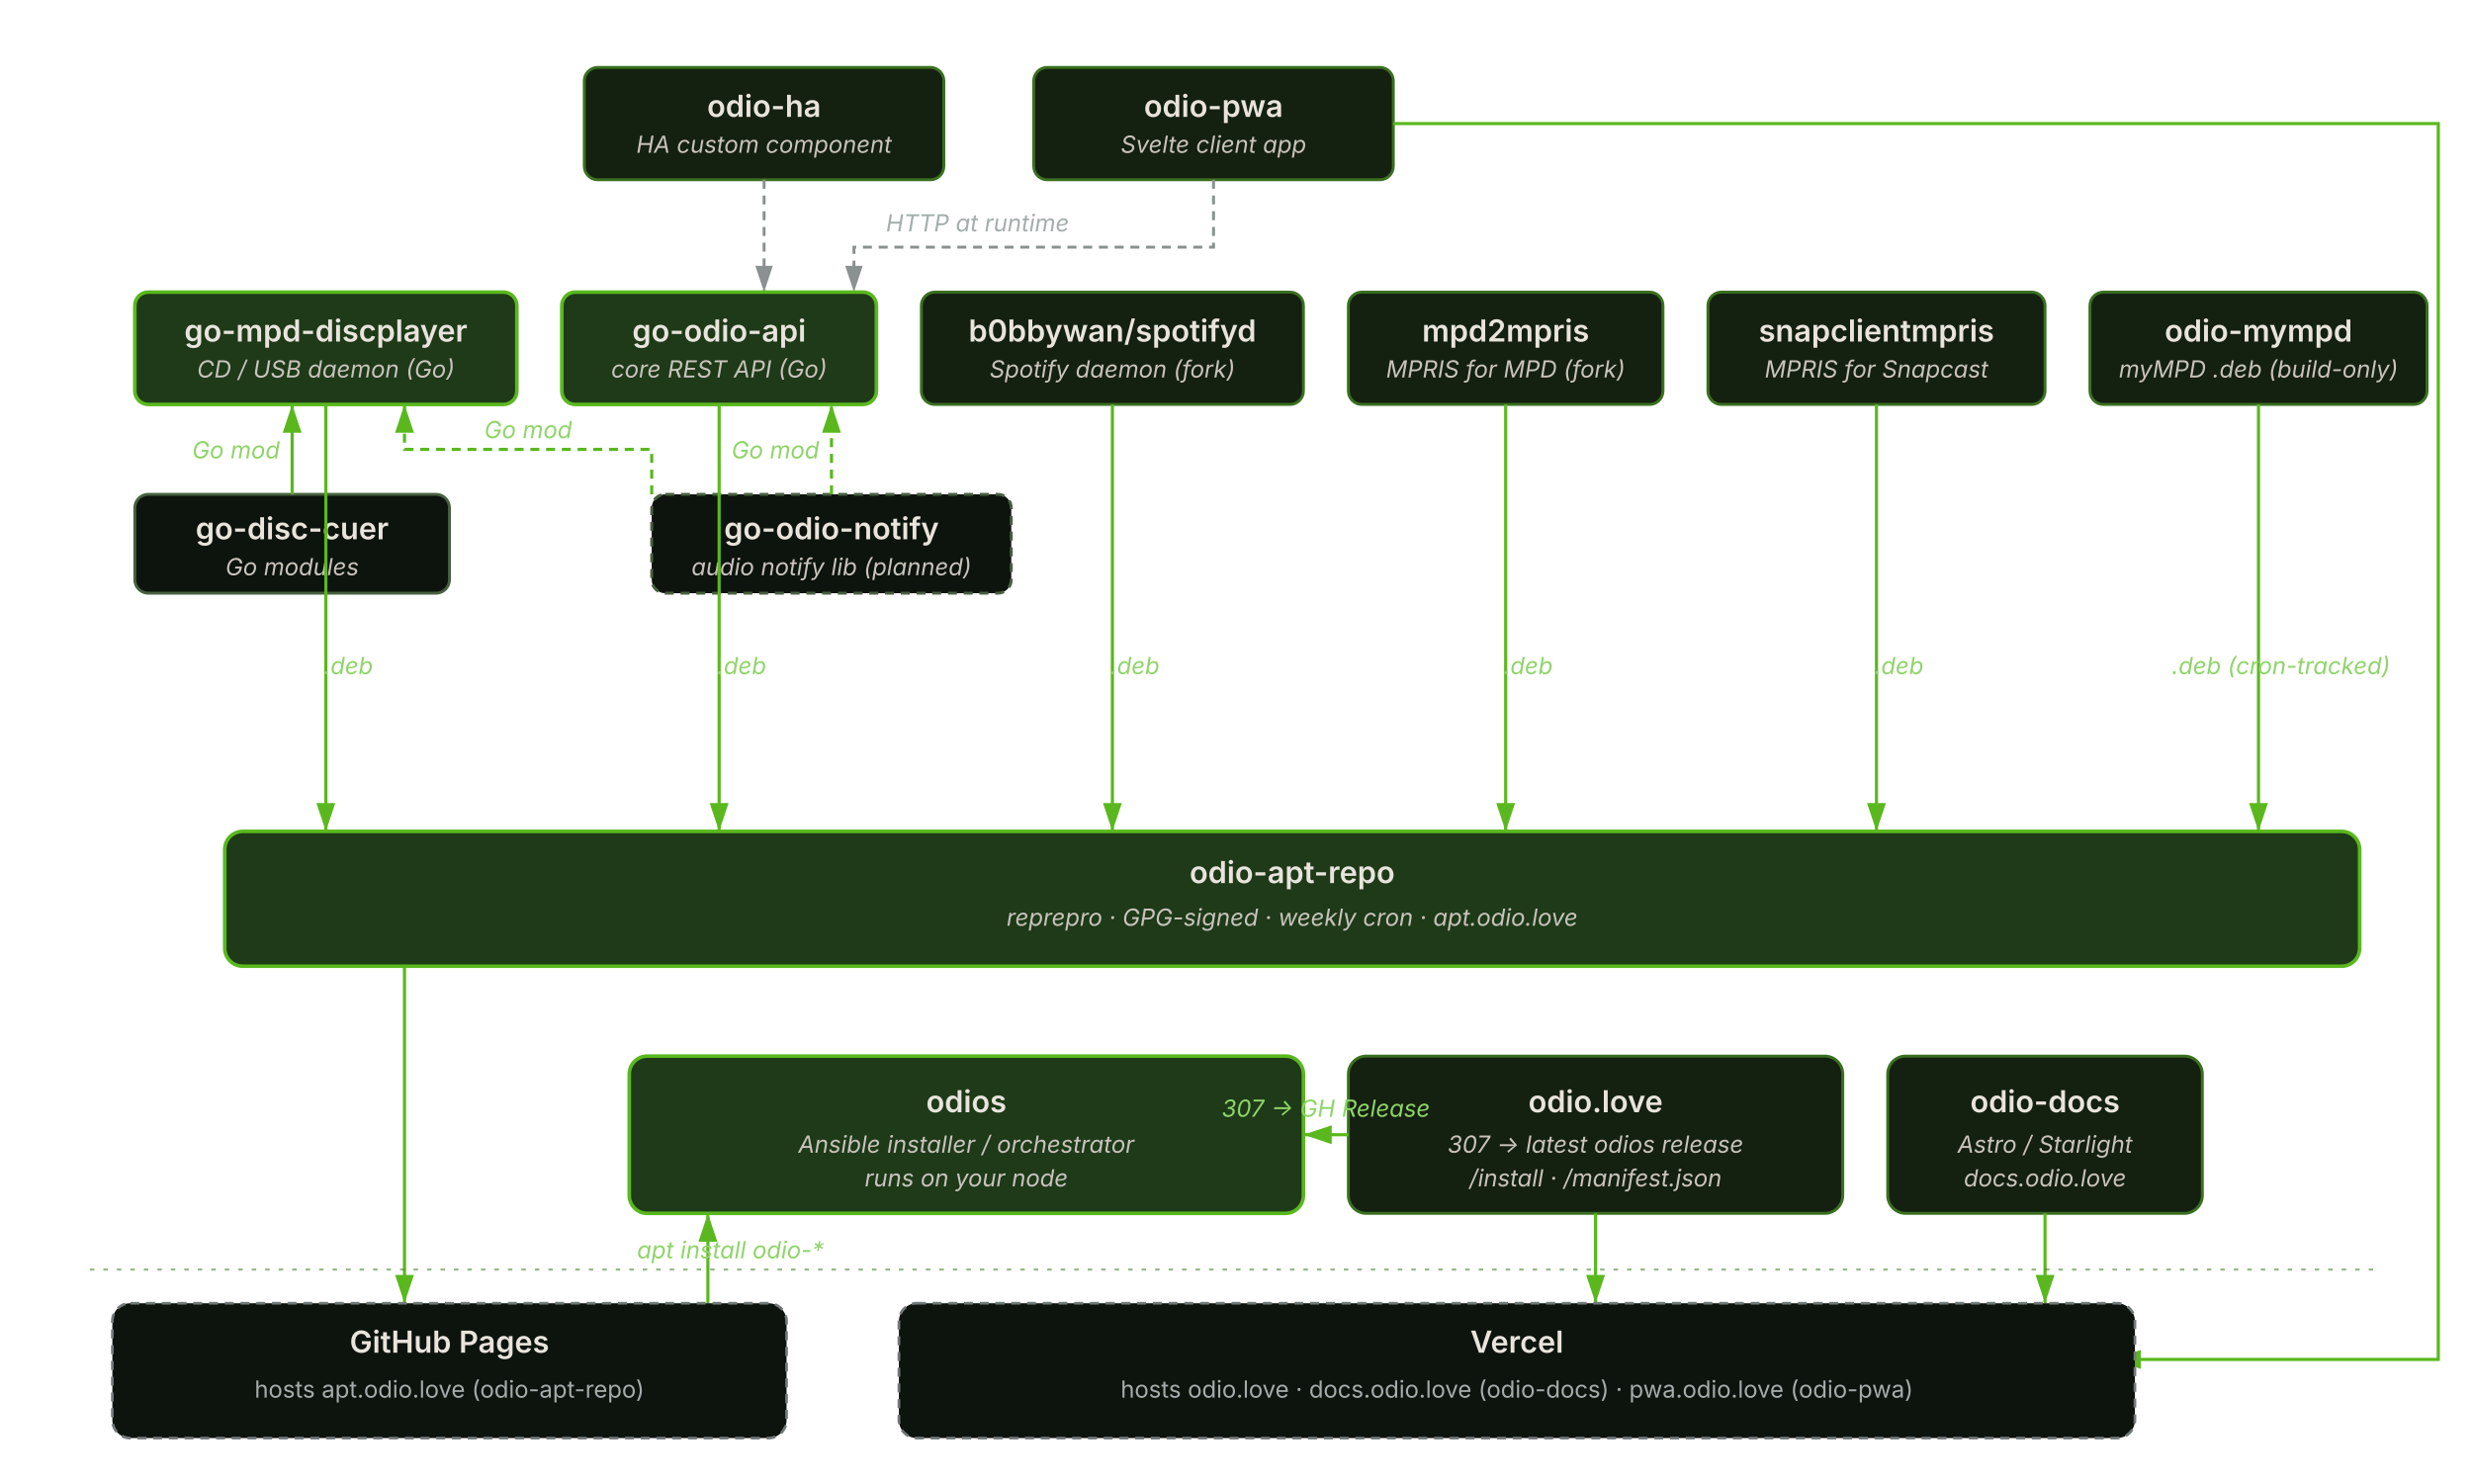
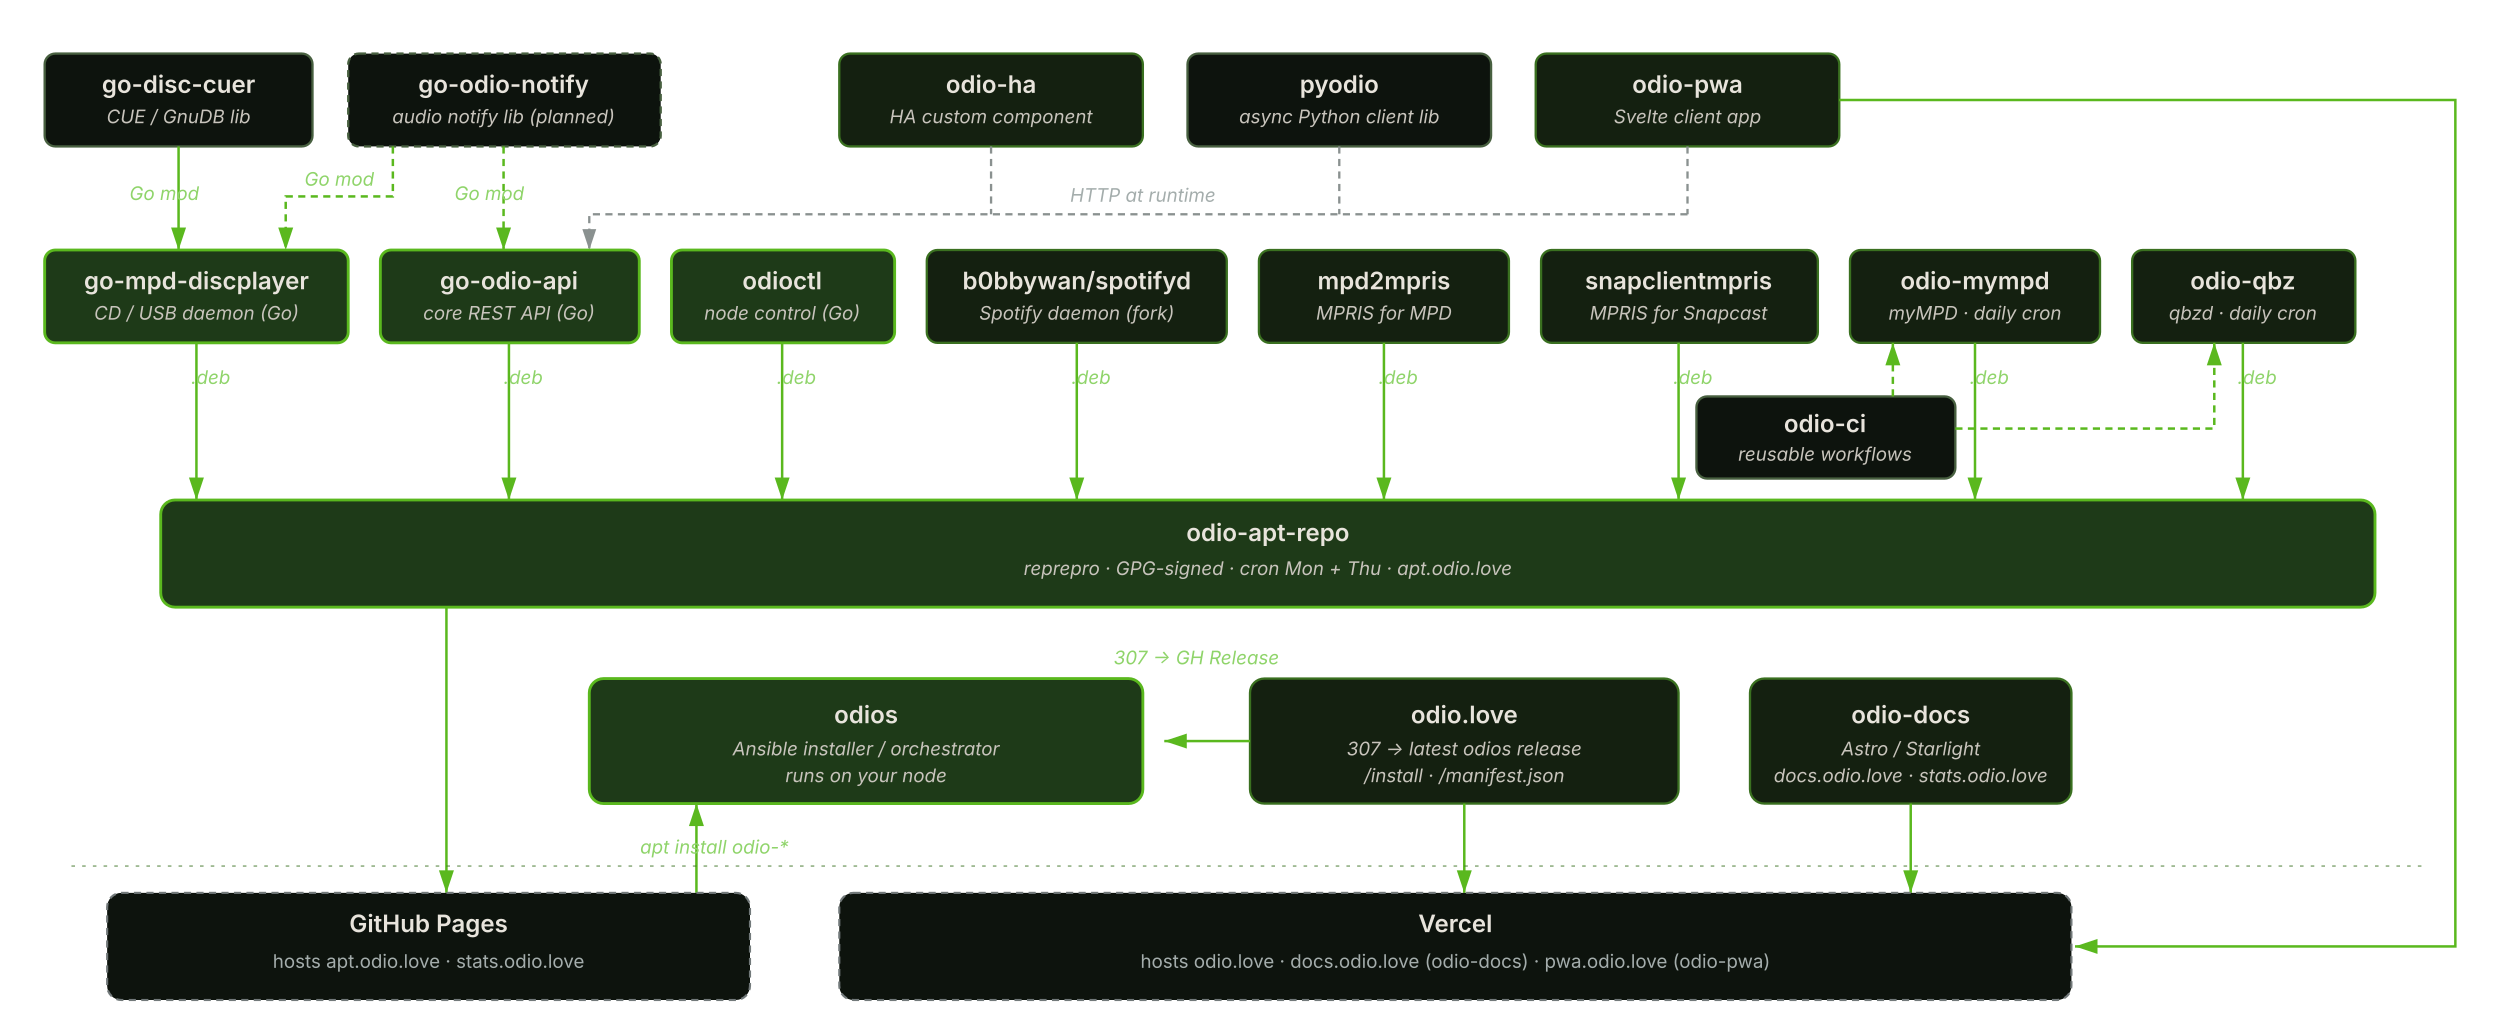
- <svg xmlns="http://www.w3.org/2000/svg" width="1100" height="660" viewBox="0 0 1100 660" font-family="system-ui, -apple-system, sans-serif" role="img" aria-label="odio repo graph: clients at top (odio-ha, odio-pwa), server daemons, shared Go modules (go-disc-cuer, go-odio-notify), odio-apt-repo distribution hub, then odios alongside odio.love and odio-docs, plus a hosting row with GitHub Pages and Vercel; deploy arrows go down to each platform, and the apt install fetch goes back up from GitHub Pages to odios.">
+ <svg xmlns="http://www.w3.org/2000/svg" width="1400" height="580" viewBox="0 0 1400 580" font-family="system-ui, -apple-system, sans-serif" role="img" aria-label="odio repo graph: clients and shared libraries at top (odio-ha, pyodio, odio-pwa, go-disc-cuer, go-odio-notify), a row of eight repos shipping .deb, odio-ci feeding the packaging repos, the odio-apt-repo distribution hub, then odios alongside odio.love and odio-docs, plus a hosting row with GitHub Pages and Vercel; deploy arrows go down to each platform, and the apt install fetch goes back up from GitHub Pages to odios.">
  <defs>
    <marker id="arrow" markerWidth="10" markerHeight="10" refX="9" refY="3" orient="auto">
      <path d="M0,0 L0,6 L9,3 z" fill="#5ab81e" />
    </marker>
    <marker id="arrow-runtime" markerWidth="10" markerHeight="10" refX="9" refY="3" orient="auto">
      <path d="M0,0 L0,6 L9,3 z" fill="#8a9190" />
    </marker>
    <style>
      .repo { fill: #142010; stroke: #3a7020; stroke-width: 1.3; }
      .repo-accent { fill: #1e3a18; stroke: #5ab81e; stroke-width: 1.6; }
      .repo-lib { fill: #0d130d; stroke: #486040; stroke-width: 1.3; }
      .repo-planned { fill: #0d130d; stroke: #486040; stroke-width: 1.3; stroke-dasharray: 4,3; }
      .repo-host { fill: #0d130d; stroke: #72797a; stroke-width: 1.2; stroke-dasharray: 4,3; }
      .name { fill: #e8e4dc; font-size: 13.5px; font-weight: 600; text-anchor: middle; }
      .tag { fill: #c8c4bc; font-size: 10.5px; text-anchor: middle; font-style: italic; }
      .host-tag { fill: #a4adac; font-size: 10.5px; text-anchor: middle; }
      .edge-label { fill: #8fd46a; font-size: 10.5px; font-style: italic; text-anchor: middle; }
      .edge-label-runtime { fill: #a4adac; font-size: 10.5px; font-style: italic; text-anchor: middle; }
      .edge { stroke: #5ab81e; stroke-width: 1.4; fill: none; }
      .edge-planned { stroke: #5ab81e; stroke-width: 1.4; fill: none; stroke-dasharray: 4,3; }
      .edge-runtime { stroke: #8a9190; stroke-width: 1.3; fill: none; stroke-dasharray: 4,3; }
      .divider { stroke: #3a7020; stroke-width: 1; fill: none; stroke-dasharray: 2,4; opacity: 0.5; }
    </style>
  </defs>
-   <rect x="260" y="30" width="160" height="50" rx="6" class="repo" />
-   <text x="340" y="52" class="name">odio-ha</text>
-   <text x="340" y="68" class="tag">HA custom component</text>
-   <rect x="460" y="30" width="160" height="50" rx="6" class="repo" />
-   <text x="540" y="52" class="name">odio-pwa</text>
-   <text x="540" y="68" class="tag">Svelte client app</text>
-   <path d="M 340 80 L 340 130" class="edge-runtime" marker-end="url(#arrow-runtime)" />
-   <path d="M 540 80 L 540 110 L 380 110 L 380 130" class="edge-runtime" marker-end="url(#arrow-runtime)" />
-   <text x="435" y="103" class="edge-label-runtime">HTTP at runtime</text>
-   <rect x="60" y="130" width="170" height="50" rx="6" class="repo-accent" />
-   <text x="145" y="152" class="name">go-mpd-discplayer</text>
-   <text x="145" y="168" class="tag">CD / USB daemon (Go)</text>
-   <rect x="250" y="130" width="140" height="50" rx="6" class="repo-accent" />
-   <text x="320" y="152" class="name">go-odio-api</text>
-   <text x="320" y="168" class="tag">core REST API (Go)</text>
-   <rect x="410" y="130" width="170" height="50" rx="6" class="repo" />
-   <text x="495" y="152" class="name">b0bbywan/spotifyd</text>
-   <text x="495" y="168" class="tag">Spotify daemon (fork)</text>
-   <rect x="600" y="130" width="140" height="50" rx="6" class="repo" />
-   <text x="670" y="152" class="name">mpd2mpris</text>
-   <text x="670" y="168" class="tag">MPRIS for MPD (fork)</text>
-   <rect x="760" y="130" width="150" height="50" rx="6" class="repo" />
-   <text x="835" y="152" class="name">snapclientmpris</text>
-   <text x="835" y="168" class="tag">MPRIS for Snapcast</text>
-   <rect x="930" y="130" width="150" height="50" rx="6" class="repo" />
-   <text x="1005" y="152" class="name">odio-mympd</text>
-   <text x="1005" y="168" class="tag">myMPD .deb (build-only)</text>
-   <rect x="60" y="220" width="140" height="44" rx="6" class="repo-lib" />
-   <text x="130" y="240" class="name">go-disc-cuer</text>
-   <text x="130" y="256" class="tag">Go modules</text>
-   <rect x="290" y="220" width="160" height="44" rx="6" class="repo-planned" />
-   <text x="370" y="240" class="name">go-odio-notify</text>
-   <text x="370" y="256" class="tag">audio notify lib (planned)</text>
-   <path d="M 130 220 L 130 180" class="edge" marker-end="url(#arrow)" />
-   <text x="105" y="204" class="edge-label" text-anchor="end">Go mod</text>
-   <path d="M 370 220 L 370 180" class="edge-planned" marker-end="url(#arrow)" />
-   <text x="345" y="204" class="edge-label" text-anchor="end">Go mod</text>
-   <path d="M 290 220 L 290 200 L 180 200 L 180 180" class="edge-planned" marker-end="url(#arrow)" />
-   <text x="235" y="195" class="edge-label">Go mod</text>
-   <path d="M 145 180 L 145 370" class="edge" marker-end="url(#arrow)" />
-   <text x="155" y="300" class="edge-label" text-anchor="start">.deb</text>
-   <path d="M 320 180 L 320 370" class="edge" marker-end="url(#arrow)" />
-   <text x="330" y="300" class="edge-label" text-anchor="start">.deb</text>
-   <path d="M 495 180 L 495 370" class="edge" marker-end="url(#arrow)" />
-   <text x="505" y="300" class="edge-label" text-anchor="start">.deb</text>
-   <path d="M 670 180 L 670 370" class="edge" marker-end="url(#arrow)" />
-   <text x="680" y="300" class="edge-label" text-anchor="start">.deb</text>
-   <path d="M 835 180 L 835 370" class="edge" marker-end="url(#arrow)" />
-   <text x="845" y="300" class="edge-label" text-anchor="start">.deb</text>
-   <path d="M 1005 180 L 1005 370" class="edge" marker-end="url(#arrow)" />
-   <text x="1015" y="300" class="edge-label" text-anchor="start">.deb (cron-tracked)</text>
-   <rect x="100" y="370" width="950" height="60" rx="8" class="repo-accent" />
-   <text x="575" y="393" class="name">odio-apt-repo</text>
-   <text x="575" y="412" class="tag">reprepro · GPG-signed · weekly cron · apt.odio.love</text>
-   <rect x="280" y="470" width="300" height="70" rx="8" class="repo-accent" />
-   <text x="430" y="495" class="name">odios</text>
-   <text x="430" y="513" class="tag">Ansible installer / orchestrator</text>
-   <text x="430" y="528" class="tag">runs on your node</text>
-   <rect x="600" y="470" width="220" height="70" rx="8" class="repo" />
-   <text x="710" y="495" class="name">odio.love</text>
-   <text x="710" y="513" class="tag">307 → latest odios release</text>
-   <text x="710" y="528" class="tag">/install · /manifest.json</text>
-   <rect x="840" y="470" width="140" height="70" rx="8" class="repo" />
-   <text x="910" y="495" class="name">odio-docs</text>
-   <text x="910" y="513" class="tag">Astro / Starlight</text>
-   <text x="910" y="528" class="tag">docs.odio.love</text>
-   <path d="M 600 505 L 580 505" class="edge" marker-end="url(#arrow)" />
-   <text x="590" y="497" class="edge-label">307 → GH Release</text>
-   <path d="M 180 430 L 180 580" class="edge" marker-end="url(#arrow)" />
-   <path d="M 315 580 L 315 540" class="edge" marker-end="url(#arrow)" />
-   <text x="325" y="560" class="edge-label" text-anchor="start">apt install odio-*</text>
-   <path d="M 710 540 L 710 580" class="edge" marker-end="url(#arrow)" />
-   <path d="M 910 540 L 910 580" class="edge" marker-end="url(#arrow)" />
-   <path d="M 620 55 L 1085 55 L 1085 605 L 940 605" class="edge" marker-end="url(#arrow)" />
-   <line x1="40" y1="565" x2="1060" y2="565" class="divider" />
-   <rect x="50" y="580" width="300" height="60" rx="8" class="repo-host" />
-   <text x="200" y="602" class="name">GitHub Pages</text>
-   <text x="200" y="622" class="host-tag">hosts apt.odio.love (odio-apt-repo)</text>
-   <rect x="400" y="580" width="550" height="60" rx="8" class="repo-host" />
-   <text x="675" y="602" class="name">Vercel</text>
-   <text x="675" y="622" class="host-tag">hosts odio.love · docs.odio.love (odio-docs) · pwa.odio.love (odio-pwa)</text>
+   <rect x="25" y="30" width="150" height="52" rx="6" class="repo-lib" />
+   <text x="100" y="52" class="name">go-disc-cuer</text>
+   <text x="100" y="69" class="tag">CUE / GnuDB lib</text>
+   <rect x="195" y="30" width="175" height="52" rx="6" class="repo-planned" />
+   <text x="282" y="52" class="name">go-odio-notify</text>
+   <text x="282" y="69" class="tag">audio notify lib (planned)</text>
+   <rect x="470" y="30" width="170" height="52" rx="6" class="repo" />
+   <text x="555" y="52" class="name">odio-ha</text>
+   <text x="555" y="69" class="tag">HA custom component</text>
+   <rect x="665" y="30" width="170" height="52" rx="6" class="repo-lib" />
+   <text x="750" y="52" class="name">pyodio</text>
+   <text x="750" y="69" class="tag">async Python client lib</text>
+   <rect x="860" y="30" width="170" height="52" rx="6" class="repo" />
+   <text x="945" y="52" class="name">odio-pwa</text>
+   <text x="945" y="69" class="tag">Svelte client app</text>
+   <path d="M 100 82 L 100 140" class="edge" marker-end="url(#arrow)" />
+   <text x="92" y="112" class="edge-label" text-anchor="end">Go mod</text>
+   <path d="M 282 82 L 282 140" class="edge-planned" marker-end="url(#arrow)" />
+   <text x="274" y="112" class="edge-label" text-anchor="end">Go mod</text>
+   <path d="M 220 82 L 220 110 L 160 110 L 160 140" class="edge-planned" marker-end="url(#arrow)" />
+   <text x="190" y="104" class="edge-label">Go mod</text>
+   <path d="M 555 82 L 555 120" class="edge-runtime" />
+   <path d="M 750 82 L 750 120" class="edge-runtime" />
+   <path d="M 945 82 L 945 120" class="edge-runtime" />
+   <path d="M 945 120 L 330 120 L 330 140" class="edge-runtime" marker-end="url(#arrow-runtime)" />
+   <text x="640" y="113" class="edge-label-runtime">HTTP at runtime</text>
+   <rect x="25" y="140" width="170" height="52" rx="6" class="repo-accent" />
+   <text x="110" y="162" class="name">go-mpd-discplayer</text>
+   <text x="110" y="179" class="tag">CD / USB daemon (Go)</text>
+   <rect x="213" y="140" width="145" height="52" rx="6" class="repo-accent" />
+   <text x="285" y="162" class="name">go-odio-api</text>
+   <text x="285" y="179" class="tag">core REST API (Go)</text>
+   <rect x="376" y="140" width="125" height="52" rx="6" class="repo-accent" />
+   <text x="438" y="162" class="name">odioctl</text>
+   <text x="438" y="179" class="tag">node control (Go)</text>
+   <rect x="519" y="140" width="168" height="52" rx="6" class="repo" />
+   <text x="603" y="162" class="name">b0bbywan/spotifyd</text>
+   <text x="603" y="179" class="tag">Spotify daemon (fork)</text>
+   <rect x="705" y="140" width="140" height="52" rx="6" class="repo" />
+   <text x="775" y="162" class="name">mpd2mpris</text>
+   <text x="775" y="179" class="tag">MPRIS for MPD</text>
+   <rect x="863" y="140" width="155" height="52" rx="6" class="repo" />
+   <text x="940" y="162" class="name">snapclientmpris</text>
+   <text x="940" y="179" class="tag">MPRIS for Snapcast</text>
+   <rect x="1036" y="140" width="140" height="52" rx="6" class="repo" />
+   <text x="1106" y="162" class="name">odio-mympd</text>
+   <text x="1106" y="179" class="tag">myMPD · daily cron</text>
+   <rect x="1194" y="140" width="125" height="52" rx="6" class="repo" />
+   <text x="1256" y="162" class="name">odio-qbz</text>
+   <text x="1256" y="179" class="tag">qbzd · daily cron</text>
+   <path d="M 110 192 L 110 280" class="edge" marker-end="url(#arrow)" />
+   <text x="118" y="215" class="edge-label" text-anchor="start">.deb</text>
+   <path d="M 285 192 L 285 280" class="edge" marker-end="url(#arrow)" />
+   <text x="293" y="215" class="edge-label" text-anchor="start">.deb</text>
+   <path d="M 438 192 L 438 280" class="edge" marker-end="url(#arrow)" />
+   <text x="446" y="215" class="edge-label" text-anchor="start">.deb</text>
+   <path d="M 603 192 L 603 280" class="edge" marker-end="url(#arrow)" />
+   <text x="611" y="215" class="edge-label" text-anchor="start">.deb</text>
+   <path d="M 775 192 L 775 280" class="edge" marker-end="url(#arrow)" />
+   <text x="783" y="215" class="edge-label" text-anchor="start">.deb</text>
+   <path d="M 940 192 L 940 280" class="edge" marker-end="url(#arrow)" />
+   <text x="948" y="215" class="edge-label" text-anchor="start">.deb</text>
+   <path d="M 1106 192 L 1106 280" class="edge" marker-end="url(#arrow)" />
+   <text x="1114" y="215" class="edge-label" text-anchor="start">.deb</text>
+   <path d="M 1256 192 L 1256 280" class="edge" marker-end="url(#arrow)" />
+   <text x="1264" y="215" class="edge-label" text-anchor="start">.deb</text>
+   <rect x="950" y="222" width="145" height="46" rx="6" class="repo-lib" />
+   <text x="1022" y="242" class="name">odio-ci</text>
+   <text x="1022" y="258" class="tag">reusable workflows</text>
+   <path d="M 1060 222 L 1060 192" class="edge-planned" marker-end="url(#arrow)" />
+   <path d="M 1095 240 L 1240 240 L 1240 192" class="edge-planned" marker-end="url(#arrow)" />
+   <rect x="90" y="280" width="1240" height="60" rx="8" class="repo-accent" />
+   <text x="710" y="303" class="name">odio-apt-repo</text>
+   <text x="710" y="322" class="tag">reprepro · GPG-signed · cron Mon + Thu · apt.odio.love</text>
+   <rect x="330" y="380" width="310" height="70" rx="8" class="repo-accent" />
+   <text x="485" y="405" class="name">odios</text>
+   <text x="485" y="423" class="tag">Ansible installer / orchestrator</text>
+   <text x="485" y="438" class="tag">runs on your node</text>
+   <rect x="700" y="380" width="240" height="70" rx="8" class="repo" />
+   <text x="820" y="405" class="name">odio.love</text>
+   <text x="820" y="423" class="tag">307 → latest odios release</text>
+   <text x="820" y="438" class="tag">/install · /manifest.json</text>
+   <rect x="980" y="380" width="180" height="70" rx="8" class="repo" />
+   <text x="1070" y="405" class="name">odio-docs</text>
+   <text x="1070" y="423" class="tag">Astro / Starlight</text>
+   <text x="1070" y="438" class="tag">docs.odio.love · stats.odio.love</text>
+   <path d="M 700 415 L 652 415" class="edge" marker-end="url(#arrow)" />
+   <text x="670" y="372" class="edge-label">307 → GH Release</text>
+   <path d="M 250 340 L 250 500" class="edge" marker-end="url(#arrow)" />
+   <path d="M 390 500 L 390 450" class="edge" marker-end="url(#arrow)" />
+   <text x="400" y="478" class="edge-label" text-anchor="start">apt install odio-*</text>
+   <path d="M 820 450 L 820 500" class="edge" marker-end="url(#arrow)" />
+   <path d="M 1070 450 L 1070 500" class="edge" marker-end="url(#arrow)" />
+   <path d="M 1030 56 L 1375 56 L 1375 530 L 1162 530" class="edge" marker-end="url(#arrow)" />
+   <line x1="40" y1="485" x2="1360" y2="485" class="divider" />
+   <rect x="60" y="500" width="360" height="60" rx="8" class="repo-host" />
+   <text x="240" y="522" class="name">GitHub Pages</text>
+   <text x="240" y="542" class="host-tag">hosts apt.odio.love · stats.odio.love</text>
+   <rect x="470" y="500" width="690" height="60" rx="8" class="repo-host" />
+   <text x="815" y="522" class="name">Vercel</text>
+   <text x="815" y="542" class="host-tag">hosts odio.love · docs.odio.love (odio-docs) · pwa.odio.love (odio-pwa)</text>
</svg>
